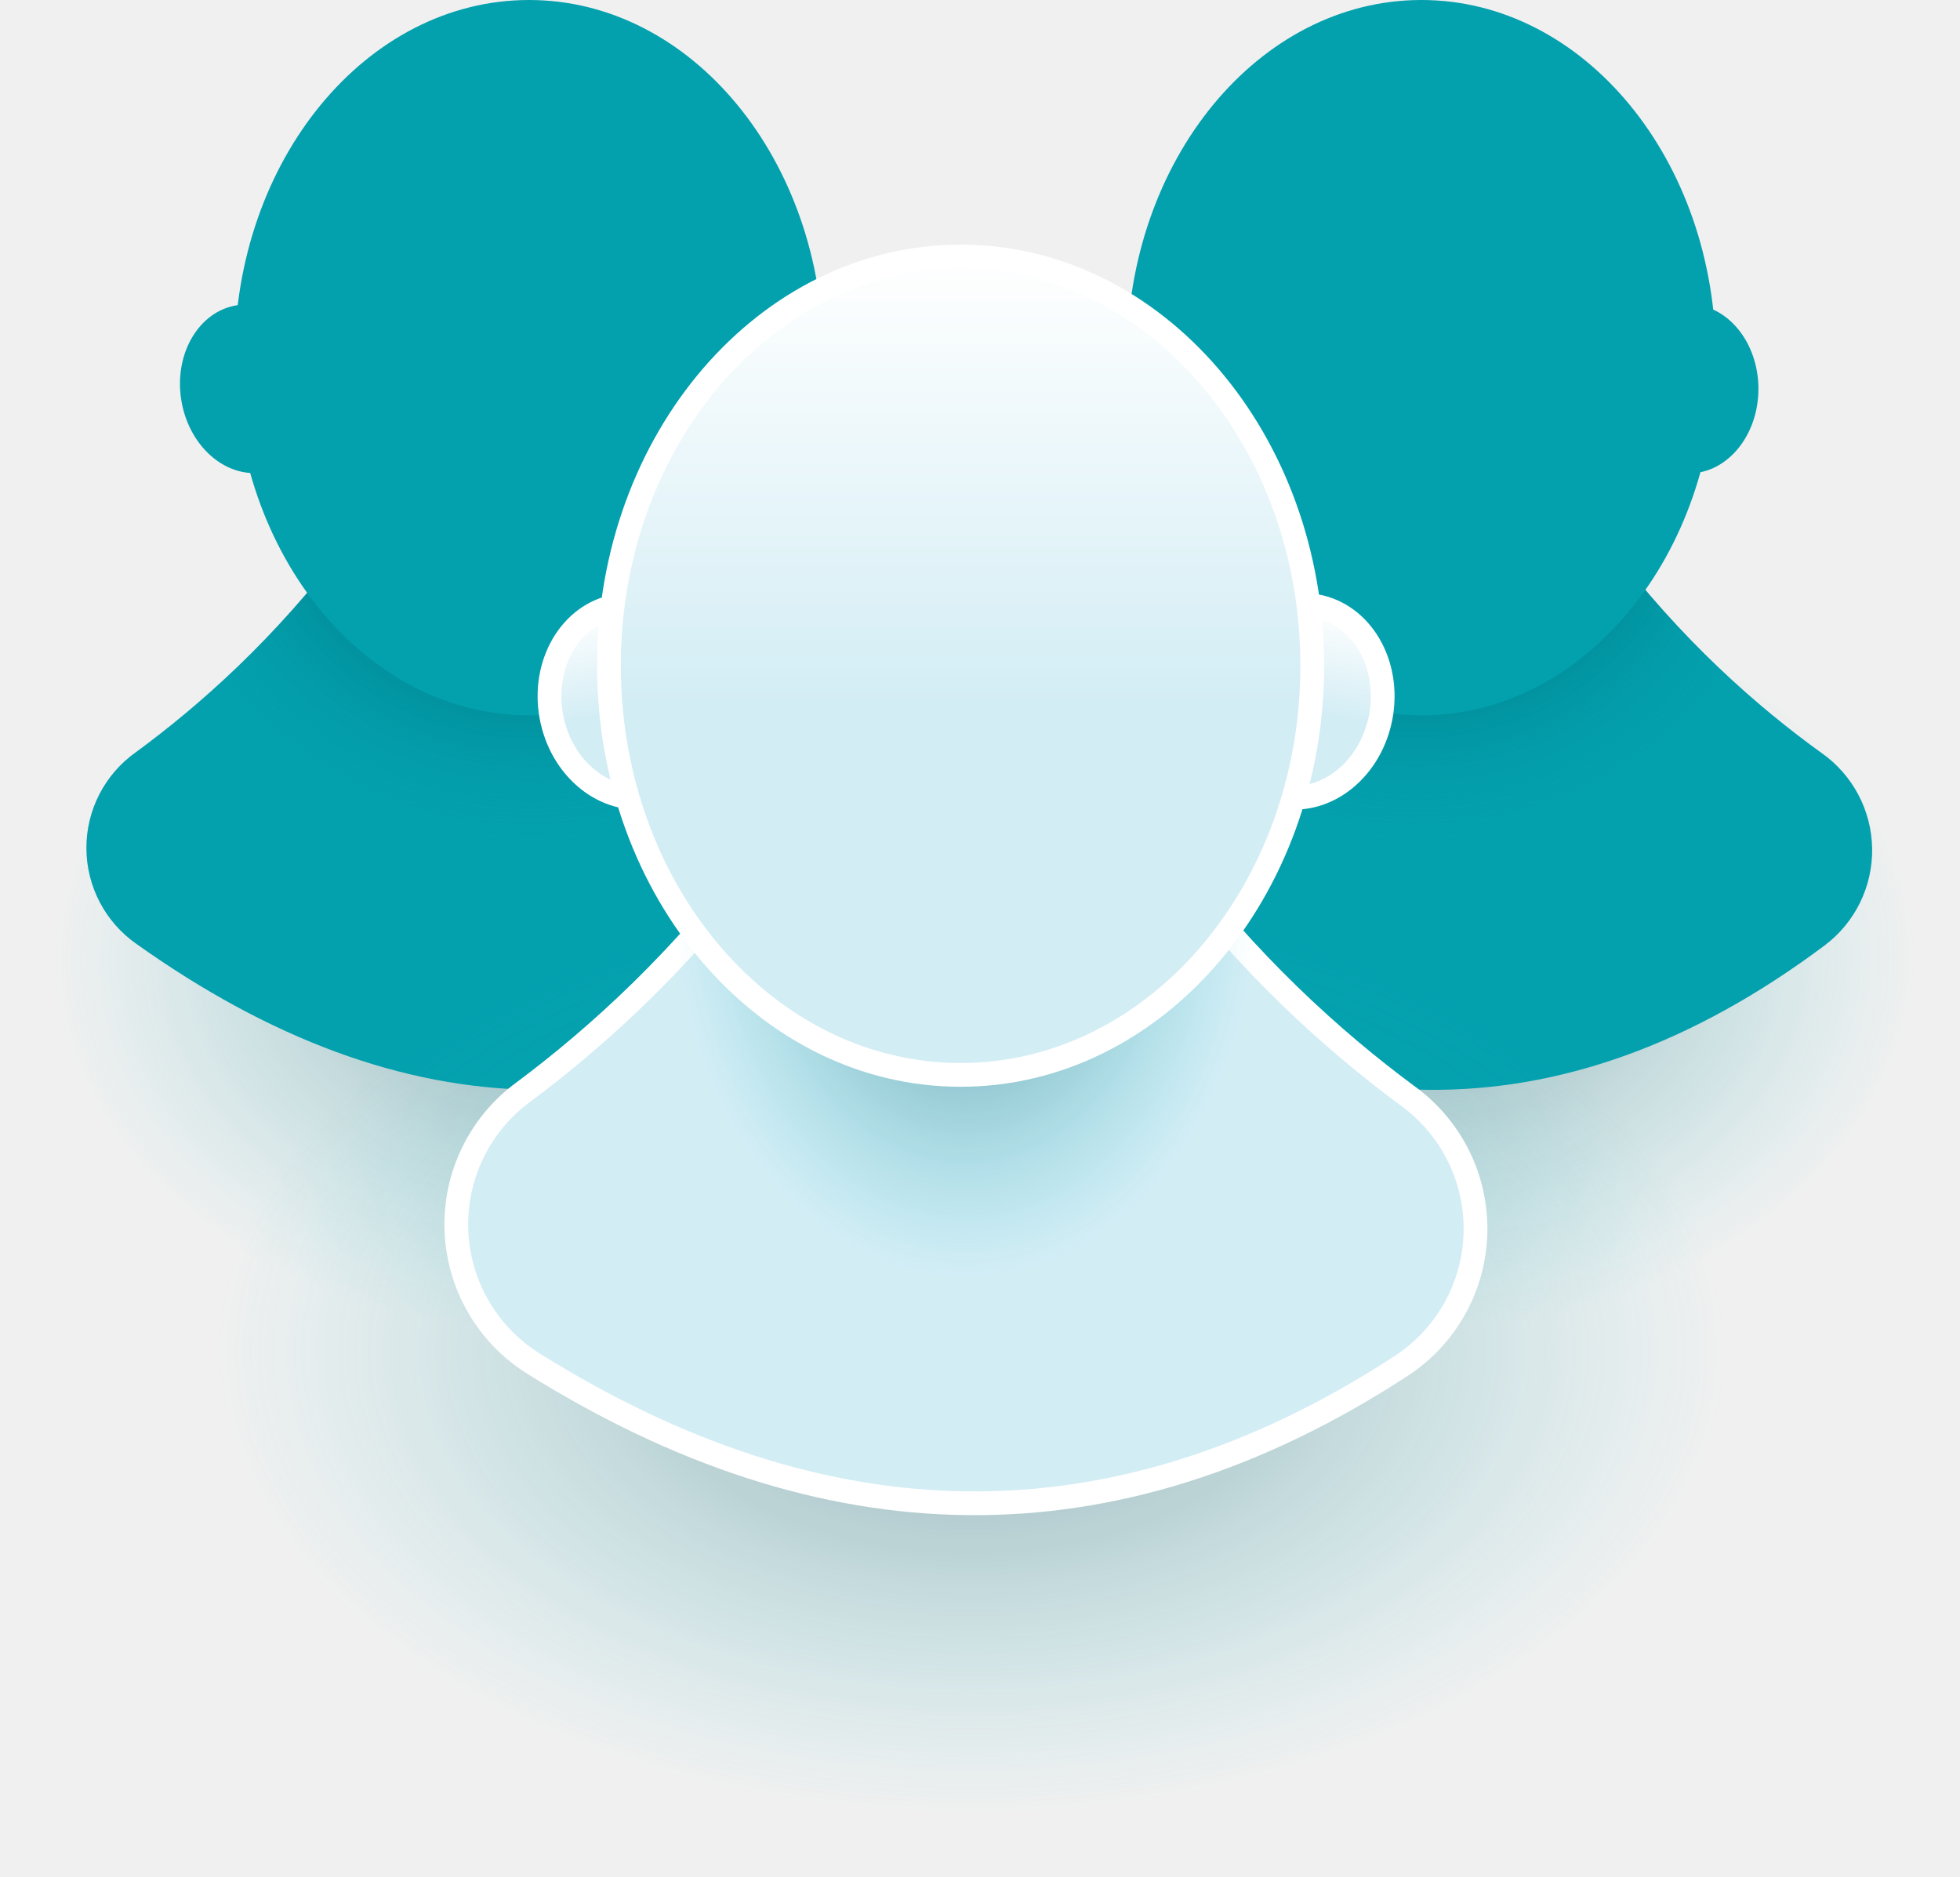
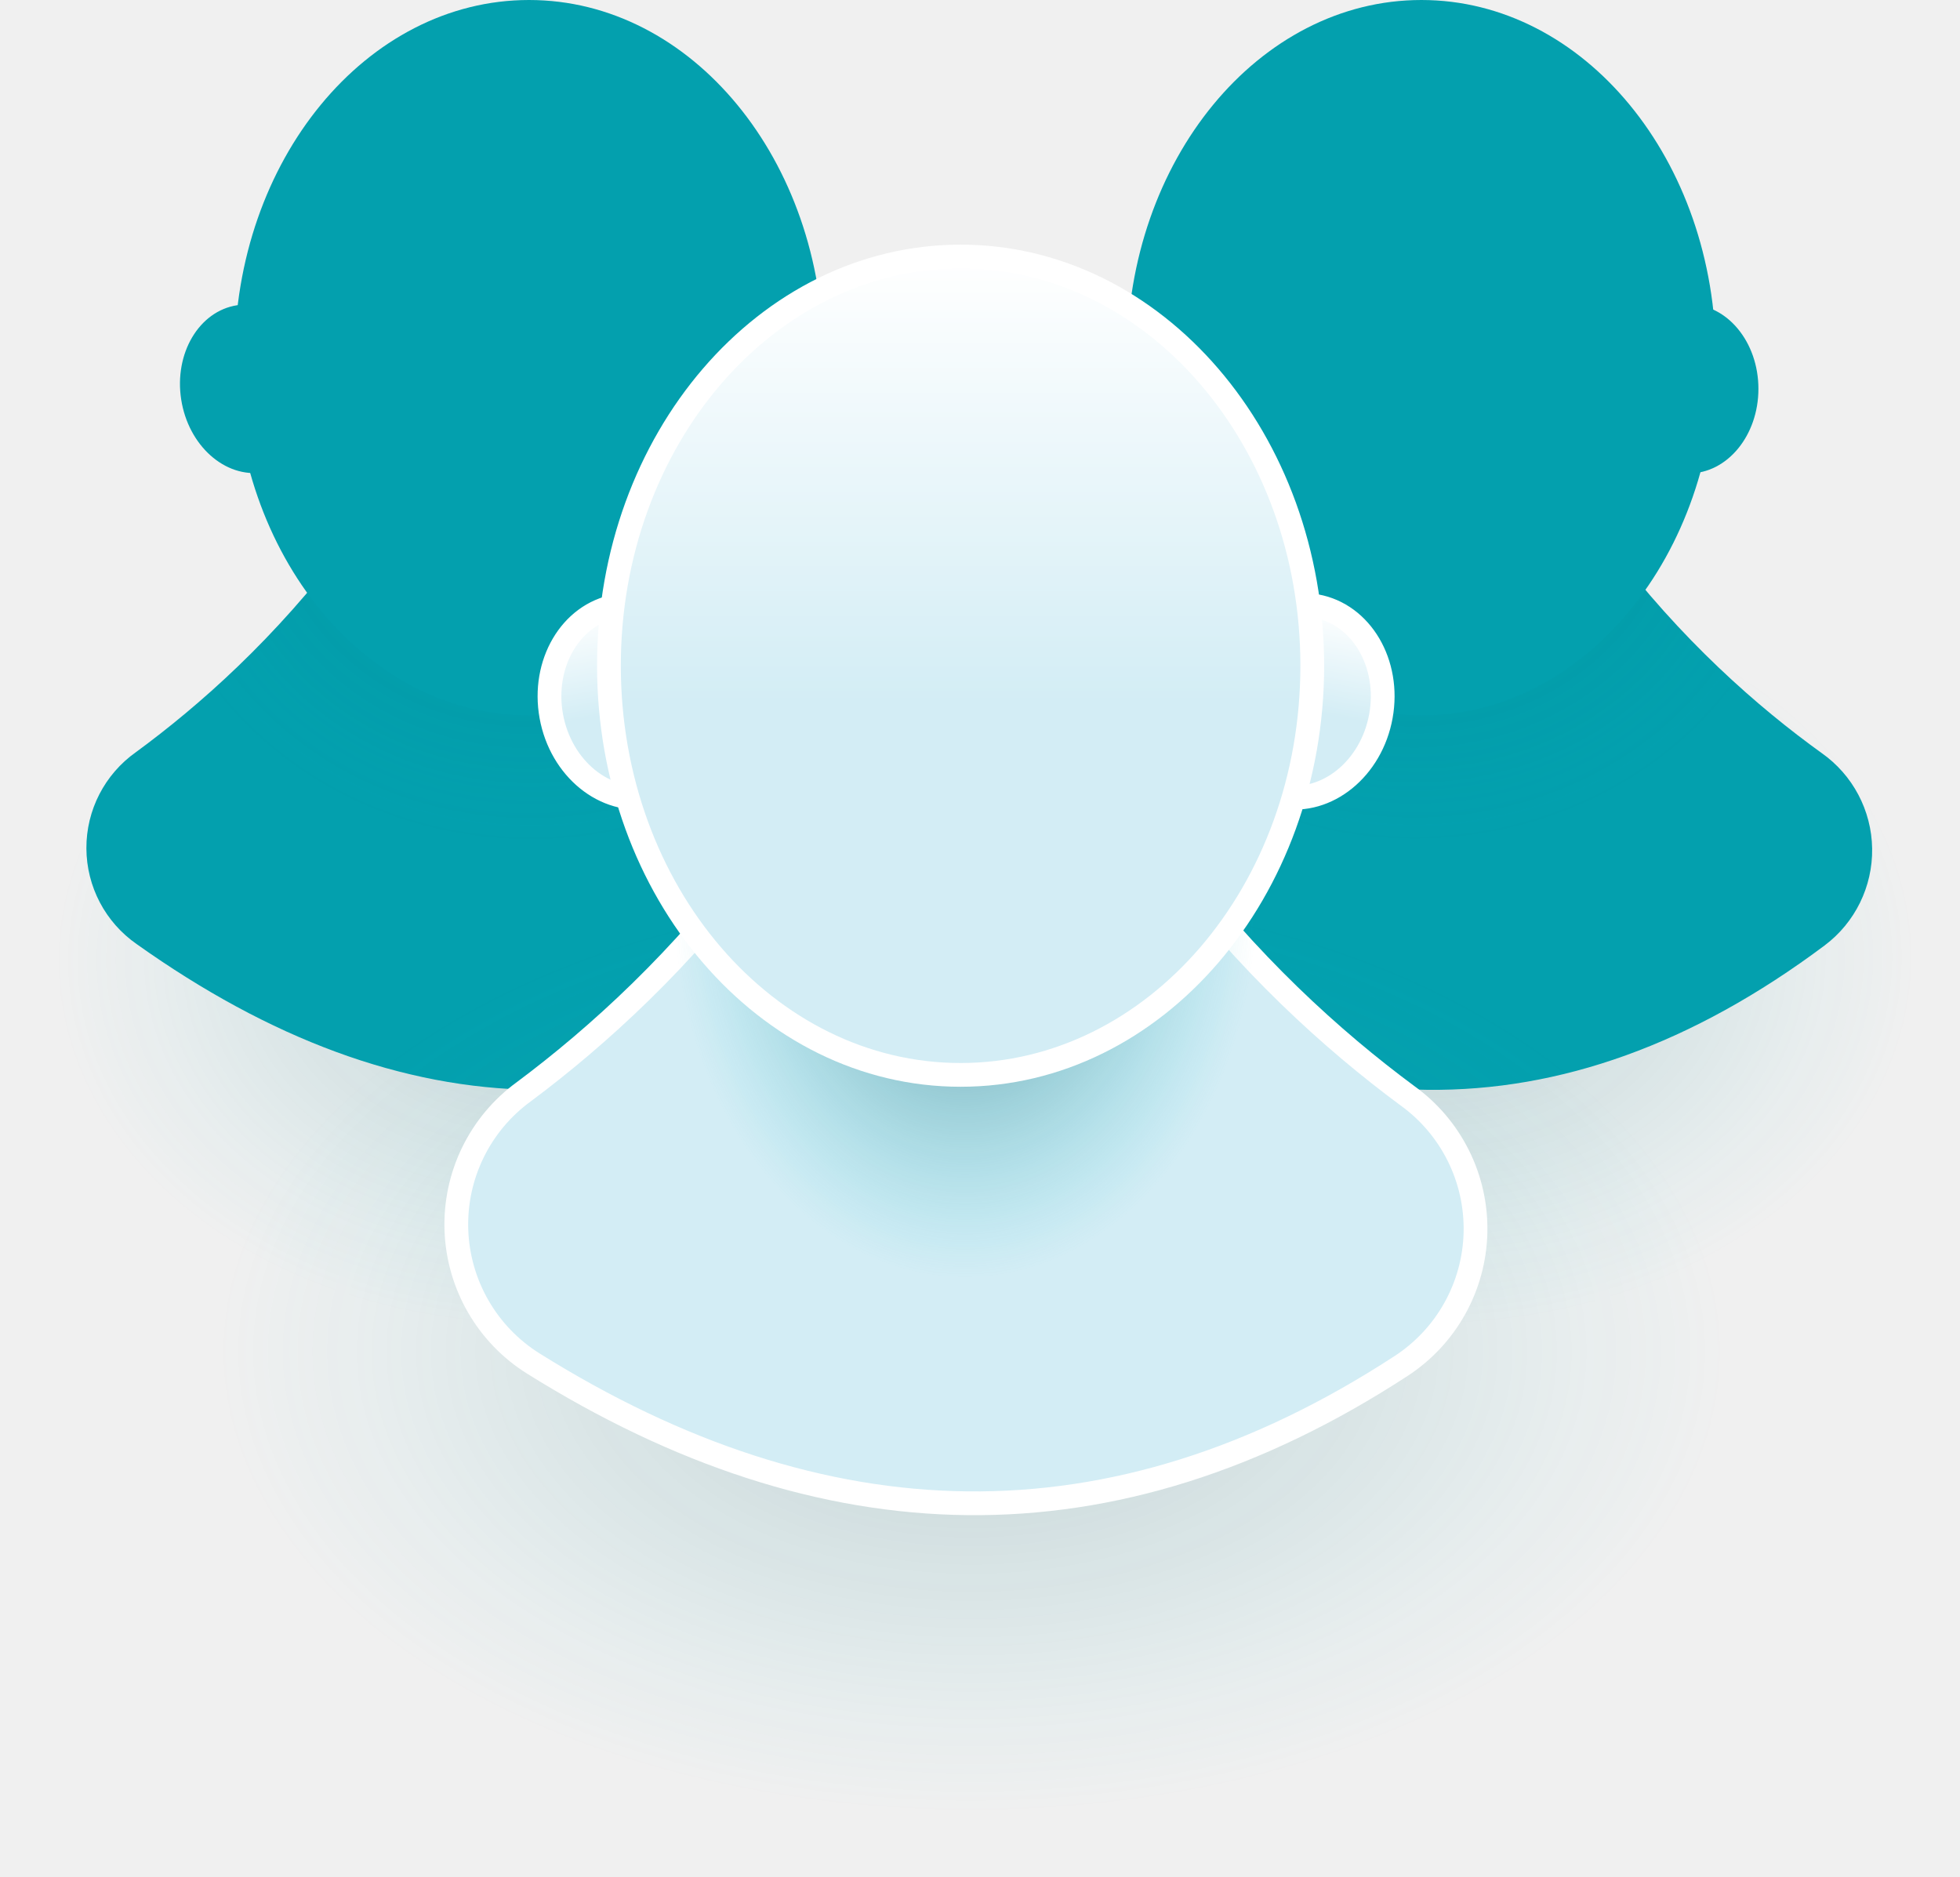
<svg xmlns="http://www.w3.org/2000/svg" viewBox="0 0 165 158" xml:space="preserve" style="fill-rule:evenodd;clip-rule:evenodd;stroke-linecap:round;stroke-linejoin:round;stroke-miterlimit:1.5">
  <g id="person1">
-     <path d="M45.622,35.618c30.103,-0 54.542,18.68 54.542,41.689c0,23.01 -24.439,41.69 -54.542,41.69c-30.103,0 -41.692,-18.744 -41.692,-41.753c0,-23.009 11.589,-41.626 41.692,-41.626Z" style="fill:url(#_cpsRadial71);" />
+     <path d="M45.622,35.618c30.103,-0 54.542,18.68 54.542,41.689c0,23.01 -24.439,41.69 -54.542,41.69c-30.103,0 -41.692,-18.744 -41.692,-41.753c0,-23.009 11.589,-41.626 41.692,-41.626Z" style="fill:url(#_icxRadial71);" />
    <path d="M78.299,63.439c2.605,1.829 4.177,4.795 4.229,7.978c0.052,3.183 -1.422,6.198 -3.967,8.111c-22.346,16.745 -44.696,15.836 -67.046,-0.048c-2.644,-1.835 -4.228,-4.844 -4.242,-8.064c-0.015,-3.219 1.542,-6.242 4.171,-8.101c10.616,-7.784 25.846,-22.829 32.377,-48.625c-0,-0 0.314,-7.546 0.899,-4.207c0.585,-3.339 0.899,4.207 0.899,4.207c6.584,26.005 22.008,41.084 32.68,48.749Z" style="fill:rgb(3,160,174);" />
-     <path d="M78.299,63.439c2.605,1.829 4.177,4.795 4.229,7.978c0.052,3.183 -1.422,6.198 -3.967,8.111c-22.346,16.745 -44.696,15.836 -67.046,-0.048c-2.644,-1.835 -4.228,-4.844 -4.242,-8.064c-0.015,-3.219 1.542,-6.242 4.171,-8.101c10.616,-7.784 25.846,-22.829 32.377,-48.625c-0,-0 0.314,-7.546 0.899,-4.207c0.585,-3.339 0.899,4.207 0.899,4.207c6.584,26.005 22.008,41.084 32.68,48.749Z" style="fill:url(#_cpsRadial72);" />
+     <path d="M78.299,63.439c2.605,1.829 4.177,4.795 4.229,7.978c0.052,3.183 -1.422,6.198 -3.967,8.111c-22.346,16.745 -44.696,15.836 -67.046,-0.048c-2.644,-1.835 -4.228,-4.844 -4.242,-8.064c-0.015,-3.219 1.542,-6.242 4.171,-8.101c10.616,-7.784 25.846,-22.829 32.377,-48.625c-0,-0 0.314,-7.546 0.899,-4.207c0.585,-3.339 0.899,4.207 0.899,4.207c6.584,26.005 22.008,41.084 32.68,48.749Z" style="fill:url(#_icxRadial72);" />
    <path d="M19.95,25.696c3.197,-0.498 6.284,2.249 6.889,6.132c0.605,3.883 -1.499,7.44 -4.696,7.939c-3.197,0.498 -6.283,-2.25 -6.889,-6.133c-0.605,-3.882 1.499,-7.439 4.696,-7.938Z" style="fill:rgb(3,160,174);" />
    <ellipse cx="67.991" cy="32.731" rx="5.862" ry="7.12" style="fill:none;" />
    <ellipse cx="44.537" cy="30.109" rx="24.79" ry="30.109" style="fill:rgb(3,160,174);" />
  </g>
  <g id="person2">
-     <path d="M120.743,35.618c30.103,-0 41.214,18.68 41.214,41.689c0,23.01 -11.111,41.69 -41.214,41.69c-30.103,0 -54.542,-18.68 -54.542,-41.69c-0,-23.009 24.439,-41.689 54.542,-41.689Z" style="fill:url(#_cpsRadial73);" />
+     <path d="M120.743,35.618c30.103,-0 41.214,18.68 41.214,41.689c0,23.01 -11.111,41.69 -41.214,41.69c-30.103,0 -54.542,-18.68 -54.542,-41.69c-0,-23.009 24.439,-41.689 54.542,-41.689Z" style="fill:url(#_icxRadial73);" />
    <path d="M153.353,63.39c2.621,1.844 4.202,4.832 4.251,8.037c0.049,3.204 -1.439,6.239 -4.003,8.162c-22.29,16.661 -44.584,15.758 -66.878,-0.047c-2.666,-1.844 -4.264,-4.873 -4.282,-8.114c-0.018,-3.242 1.547,-6.288 4.192,-8.162c10.613,-7.799 25.792,-22.835 32.309,-48.576c-0,-0 0.314,-7.546 0.899,-4.207c0.585,-3.339 0.899,4.207 0.899,4.207c6.57,25.951 21.943,41.021 32.613,48.7Z" style="fill:rgb(3,160,174);" />
-     <path d="M153.353,63.39c2.621,1.844 4.202,4.832 4.251,8.037c0.049,3.204 -1.439,6.239 -4.003,8.162c-22.29,16.661 -44.584,15.758 -66.878,-0.047c-2.666,-1.844 -4.264,-4.873 -4.282,-8.114c-0.018,-3.242 1.547,-6.288 4.192,-8.162c10.613,-7.799 25.792,-22.835 32.309,-48.576c-0,-0 0.314,-7.546 0.899,-4.207c0.585,-3.339 0.899,4.207 0.899,4.207c6.57,25.951 21.943,41.021 32.613,48.7Z" style="fill:url(#_cpsRadial74);" />
+     <path d="M153.353,63.39c2.621,1.844 4.202,4.832 4.251,8.037c0.049,3.204 -1.439,6.239 -4.003,8.162c-22.29,16.661 -44.584,15.758 -66.878,-0.047c-2.666,-1.844 -4.264,-4.873 -4.282,-8.114c-0.018,-3.242 1.547,-6.288 4.192,-8.162c10.613,-7.799 25.792,-22.835 32.309,-48.576c-0,-0 0.314,-7.546 0.899,-4.207c0.585,-3.339 0.899,4.207 0.899,4.207c6.57,25.951 21.943,41.021 32.613,48.7Z" style="fill:url(#_icxRadial74);" />
    <ellipse cx="96.168" cy="32.731" rx="5.862" ry="7.12" style="fill:rgb(3,160,174);" />
    <ellipse cx="142.168" cy="32.731" rx="5.862" ry="7.12" style="fill:rgb(3,160,174);" />
    <path d="M144.26,25.704c3.193,0.521 5.271,4.093 4.638,7.972c-0.633,3.878 -3.739,6.604 -6.933,6.083c-3.193,-0.522 -5.271,-4.094 -4.638,-7.972c0.633,-3.879 3.739,-6.604 6.933,-6.083Z" style="fill:none;" />
    <ellipse cx="119.658" cy="30.109" rx="24.79" ry="30.109" style="fill:rgb(3,160,174);" />
  </g>
  <g id="person3">
-     <ellipse cx="82.163" cy="110.033" rx="77.933" ry="47.694" style="fill:url(#_cpsRadial75);" />
-     <path d="M118.476,92.233c3.696,2.658 5.842,6.969 5.736,11.521c-0.107,4.552 -2.453,8.757 -6.27,11.239c-24.333,15.855 -48.677,15.01 -73.021,-0.197c-3.899,-2.43 -6.335,-6.639 -6.5,-11.231c-0.164,-4.591 1.964,-8.964 5.68,-11.667c12.484,-9.313 28.672,-26.109 35.911,-53.5c0,-0 0.375,-8.633 1.074,-4.813c0.698,-3.82 1.073,4.813 1.073,4.813c7.321,27.701 23.794,44.565 36.317,53.835Z" style="fill:url(#_cpsLinear76);stroke:white;stroke-width:2px;" />
-     <ellipse cx="81.403" cy="72.154" rx="33.499" ry="43.778" style="fill:url(#_cpsRadial77);" />
-     <path d="M51.846,51.023c3.801,-0.69 7.539,2.342 8.341,6.766c0.802,4.423 -1.633,8.574 -5.435,9.264c-3.802,0.689 -7.54,-2.343 -8.342,-6.766c-0.802,-4.424 1.634,-8.575 5.436,-9.264Z" style="fill:url(#_cpsLinear78);stroke:white;stroke-width:2px;" />
-     <path d="M110.804,51.021c3.803,0.685 6.243,4.833 5.446,9.258c-0.798,4.424 -4.532,7.46 -8.335,6.775c-3.802,-0.685 -6.242,-4.833 -5.445,-9.258c0.797,-4.424 4.531,-7.46 8.334,-6.775Z" style="fill:url(#_cpsLinear79);stroke:white;stroke-width:2px;" />
-     <ellipse cx="80.867" cy="56.038" rx="29.604" ry="34.445" style="fill:url(#_cpsLinear710);stroke:white;stroke-width:2px;" />
+     <ellipse cx="82.163" cy="110.033" rx="77.933" ry="47.694" style="fill:url(#_icxRadial75);" />
+     <path d="M118.476,92.233c3.696,2.658 5.842,6.969 5.736,11.521c-0.107,4.552 -2.453,8.757 -6.27,11.239c-24.333,15.855 -48.677,15.01 -73.021,-0.197c-3.899,-2.43 -6.335,-6.639 -6.5,-11.231c-0.164,-4.591 1.964,-8.964 5.68,-11.667c12.484,-9.313 28.672,-26.109 35.911,-53.5c0,-0 0.375,-8.633 1.074,-4.813c0.698,-3.82 1.073,4.813 1.073,4.813c7.321,27.701 23.794,44.565 36.317,53.835Z" style="fill:url(#_icxLinear76);stroke:white;stroke-width:2px;" />
+     <ellipse cx="81.403" cy="72.154" rx="33.499" ry="43.778" style="fill:url(#_icxRadial77);" />
+     <path d="M51.846,51.023c3.801,-0.69 7.539,2.342 8.341,6.766c0.802,4.423 -1.633,8.574 -5.435,9.264c-3.802,0.689 -7.54,-2.343 -8.342,-6.766c-0.802,-4.424 1.634,-8.575 5.436,-9.264Z" style="fill:url(#_icxLinear78);stroke:white;stroke-width:2px;" />
+     <path d="M110.804,51.021c3.803,0.685 6.243,4.833 5.446,9.258c-0.798,4.424 -4.532,7.46 -8.335,6.775c-3.802,-0.685 -6.242,-4.833 -5.445,-9.258c0.797,-4.424 4.531,-7.46 8.334,-6.775Z" style="fill:url(#_icxLinear79);stroke:white;stroke-width:2px;" />
+     <ellipse cx="80.867" cy="56.038" rx="29.604" ry="34.445" style="fill:url(#_icxLinear710);stroke:white;stroke-width:2px;" />
  </g>
  <defs>
-     <radialGradient id="_cpsRadial71" cx="0" cy="0" r="1" gradientUnits="userSpaceOnUse" gradientTransform="matrix(40.7085,-0.18457,0.141077,31.1156,45.3677,80.5547)">
-       <stop offset="0" style="stop-color:rgb(1,58,64);stop-opacity:0.4" />
+     <radialGradient id="_icxRadial71" cx="0" cy="0" r="1" gradientUnits="userSpaceOnUse" gradientTransform="matrix(40.7085,-0.18457,0.141077,31.1156,45.3677,80.5547)">
+       <stop offset="0" style="stop-color:rgb(1,58,64);stop-opacity:0.2" />
      <stop offset="1" style="stop-color:rgb(26,193,210);stop-opacity:0" />
    </radialGradient>
-     <radialGradient id="_cpsRadial72" cx="0" cy="0" r="1" gradientUnits="userSpaceOnUse" gradientTransform="matrix(32.8094,0,0,30.1217,44.6727,40.864)">
-       <stop offset="0" style="stop-color:rgb(1,58,64);stop-opacity:0.4" />
-       <stop offset="0.52" style="stop-color:rgb(1,82,90);stop-opacity:0.31" />
+     <radialGradient id="_icxRadial72" cx="0" cy="0" r="1" gradientUnits="userSpaceOnUse" gradientTransform="matrix(32.8094,0,0,30.1217,44.6727,40.864)">
+       <stop offset="0" style="stop-color:rgb(1,58,64);stop-opacity:0.2" />
      <stop offset="1" style="stop-color:rgb(3,160,174);stop-opacity:0" />
    </radialGradient>
-     <radialGradient id="_cpsRadial73" cx="0" cy="0" r="1" gradientUnits="userSpaceOnUse" gradientTransform="matrix(40.8061,0,0,31.1902,120.489,80.5547)">
-       <stop offset="0" style="stop-color:rgb(1,58,64);stop-opacity:0.4" />
+     <radialGradient id="_icxRadial73" cx="0" cy="0" r="1" gradientUnits="userSpaceOnUse" gradientTransform="matrix(40.8061,0,0,31.1902,120.489,80.5547)">
+       <stop offset="0" style="stop-color:rgb(1,58,64);stop-opacity:0.2" />
      <stop offset="1" style="stop-color:rgb(26,193,210);stop-opacity:0" />
    </radialGradient>
-     <radialGradient id="_cpsRadial74" cx="0" cy="0" r="1" gradientUnits="userSpaceOnUse" gradientTransform="matrix(32.8094,0,0,30.1217,119.091,40.8197)">
-       <stop offset="0" style="stop-color:rgb(1,58,64);stop-opacity:0.4" />
-       <stop offset="0.52" style="stop-color:rgb(1,82,90);stop-opacity:0.31" />
+     <radialGradient id="_icxRadial74" cx="0" cy="0" r="1" gradientUnits="userSpaceOnUse" gradientTransform="matrix(32.8094,0,0,30.1217,119.091,40.8197)">
+       <stop offset="0" style="stop-color:rgb(1,58,64);stop-opacity:0.2" />
      <stop offset="1" style="stop-color:rgb(3,160,174);stop-opacity:0" />
    </radialGradient>
-     <radialGradient id="_cpsRadial75" cx="0" cy="0" r="1" gradientUnits="userSpaceOnUse" gradientTransform="matrix(63.5457,0,-1.26218e-29,38.8887,81.8,113.748)">
-       <stop offset="0" style="stop-color:rgb(1,58,64);stop-opacity:0.4" />
+     <radialGradient id="_icxRadial75" cx="0" cy="0" r="1" gradientUnits="userSpaceOnUse" gradientTransform="matrix(63.5457,0,-1.26218e-29,38.8887,81.8,113.748)">
+       <stop offset="0" style="stop-color:rgb(1,58,64);stop-opacity:0.2" />
      <stop offset="1" style="stop-color:rgb(26,193,210);stop-opacity:0" />
    </radialGradient>
-     <linearGradient id="_cpsLinear76" x1="0" y1="0" x2="1" y2="0" gradientUnits="userSpaceOnUse" gradientTransform="matrix(2.62266e-15,43.6842,-42.8313,2.67488e-15,119.288,21.5413)">
+     <linearGradient id="_icxLinear76" x1="0" y1="0" x2="1" y2="0" gradientUnits="userSpaceOnUse" gradientTransform="matrix(2.62266e-15,43.6842,-42.8313,2.67488e-15,119.288,21.5413)">
      <stop offset="0" style="stop-color:white;stop-opacity:1" />
      <stop offset="1" style="stop-color:rgb(211,237,245);stop-opacity:1" />
    </linearGradient>
-     <radialGradient id="_cpsRadial77" cx="0" cy="0" r="1" gradientUnits="userSpaceOnUse" gradientTransform="matrix(24.577,0,1.29117e-14,32.1183,81.2473,75.5641)">
+     <radialGradient id="_icxRadial77" cx="0" cy="0" r="1" gradientUnits="userSpaceOnUse" gradientTransform="matrix(24.577,0,1.29117e-14,32.1183,81.2473,75.5641)">
      <stop offset="0" style="stop-color:rgb(1,58,64);stop-opacity:0.6" />
      <stop offset="1" style="stop-color:rgb(26,193,210);stop-opacity:0" />
    </radialGradient>
-     <linearGradient id="_cpsLinear78" x1="0" y1="0" x2="1" y2="0" gradientUnits="userSpaceOnUse" gradientTransform="matrix(1.58476,8.74054,-7.51206,1.36202,51.8455,51.0226)">
+     <linearGradient id="_icxLinear78" x1="0" y1="0" x2="1" y2="0" gradientUnits="userSpaceOnUse" gradientTransform="matrix(1.58476,8.74054,-7.51206,1.36202,51.8455,51.0226)">
      <stop offset="0" style="stop-color:white;stop-opacity:1" />
      <stop offset="1" style="stop-color:rgb(211,237,245);stop-opacity:1" />
    </linearGradient>
-     <linearGradient id="_cpsLinear79" x1="0" y1="0" x2="1" y2="0" gradientUnits="userSpaceOnUse" gradientTransform="matrix(-1.57502,8.74231,-7.51358,-1.35365,110.804,51.021)">
+     <linearGradient id="_icxLinear79" x1="0" y1="0" x2="1" y2="0" gradientUnits="userSpaceOnUse" gradientTransform="matrix(-1.57502,8.74231,-7.51358,-1.35365,110.804,51.021)">
      <stop offset="0" style="stop-color:white;stop-opacity:1" />
      <stop offset="1" style="stop-color:rgb(211,237,245);stop-opacity:1" />
    </linearGradient>
-     <linearGradient id="_cpsLinear710" x1="0" y1="0" x2="1" y2="0" gradientUnits="userSpaceOnUse" gradientTransform="matrix(1.89374e-14,37.5634,-32.2838,2.30009e-15,80.8672,21.5924)">
+     <linearGradient id="_icxLinear710" x1="0" y1="0" x2="1" y2="0" gradientUnits="userSpaceOnUse" gradientTransform="matrix(1.89374e-14,37.5634,-32.2838,2.30009e-15,80.8672,21.5924)">
      <stop offset="0" style="stop-color:white;stop-opacity:1" />
      <stop offset="1" style="stop-color:rgb(211,237,245);stop-opacity:1" />
    </linearGradient>
  </defs>
  <style type="text/css">
        #person1,
        #person2,
        #person3 {
            transform-box: fill-box;
            transform-origin: center;
        }
        #person1,
        #person2,
        #person3 {
            transform: translateX(0);
            transition: 0.5s ease-in;
        }
        svg:hover #person1 {
            transform: translateX(10px);
        }
        svg:hover #person2 {
            transform: translateX(-10px);
        }
        svg:hover #person3 {
            transform: scale(0.95);
        }
    </style>
</svg>
